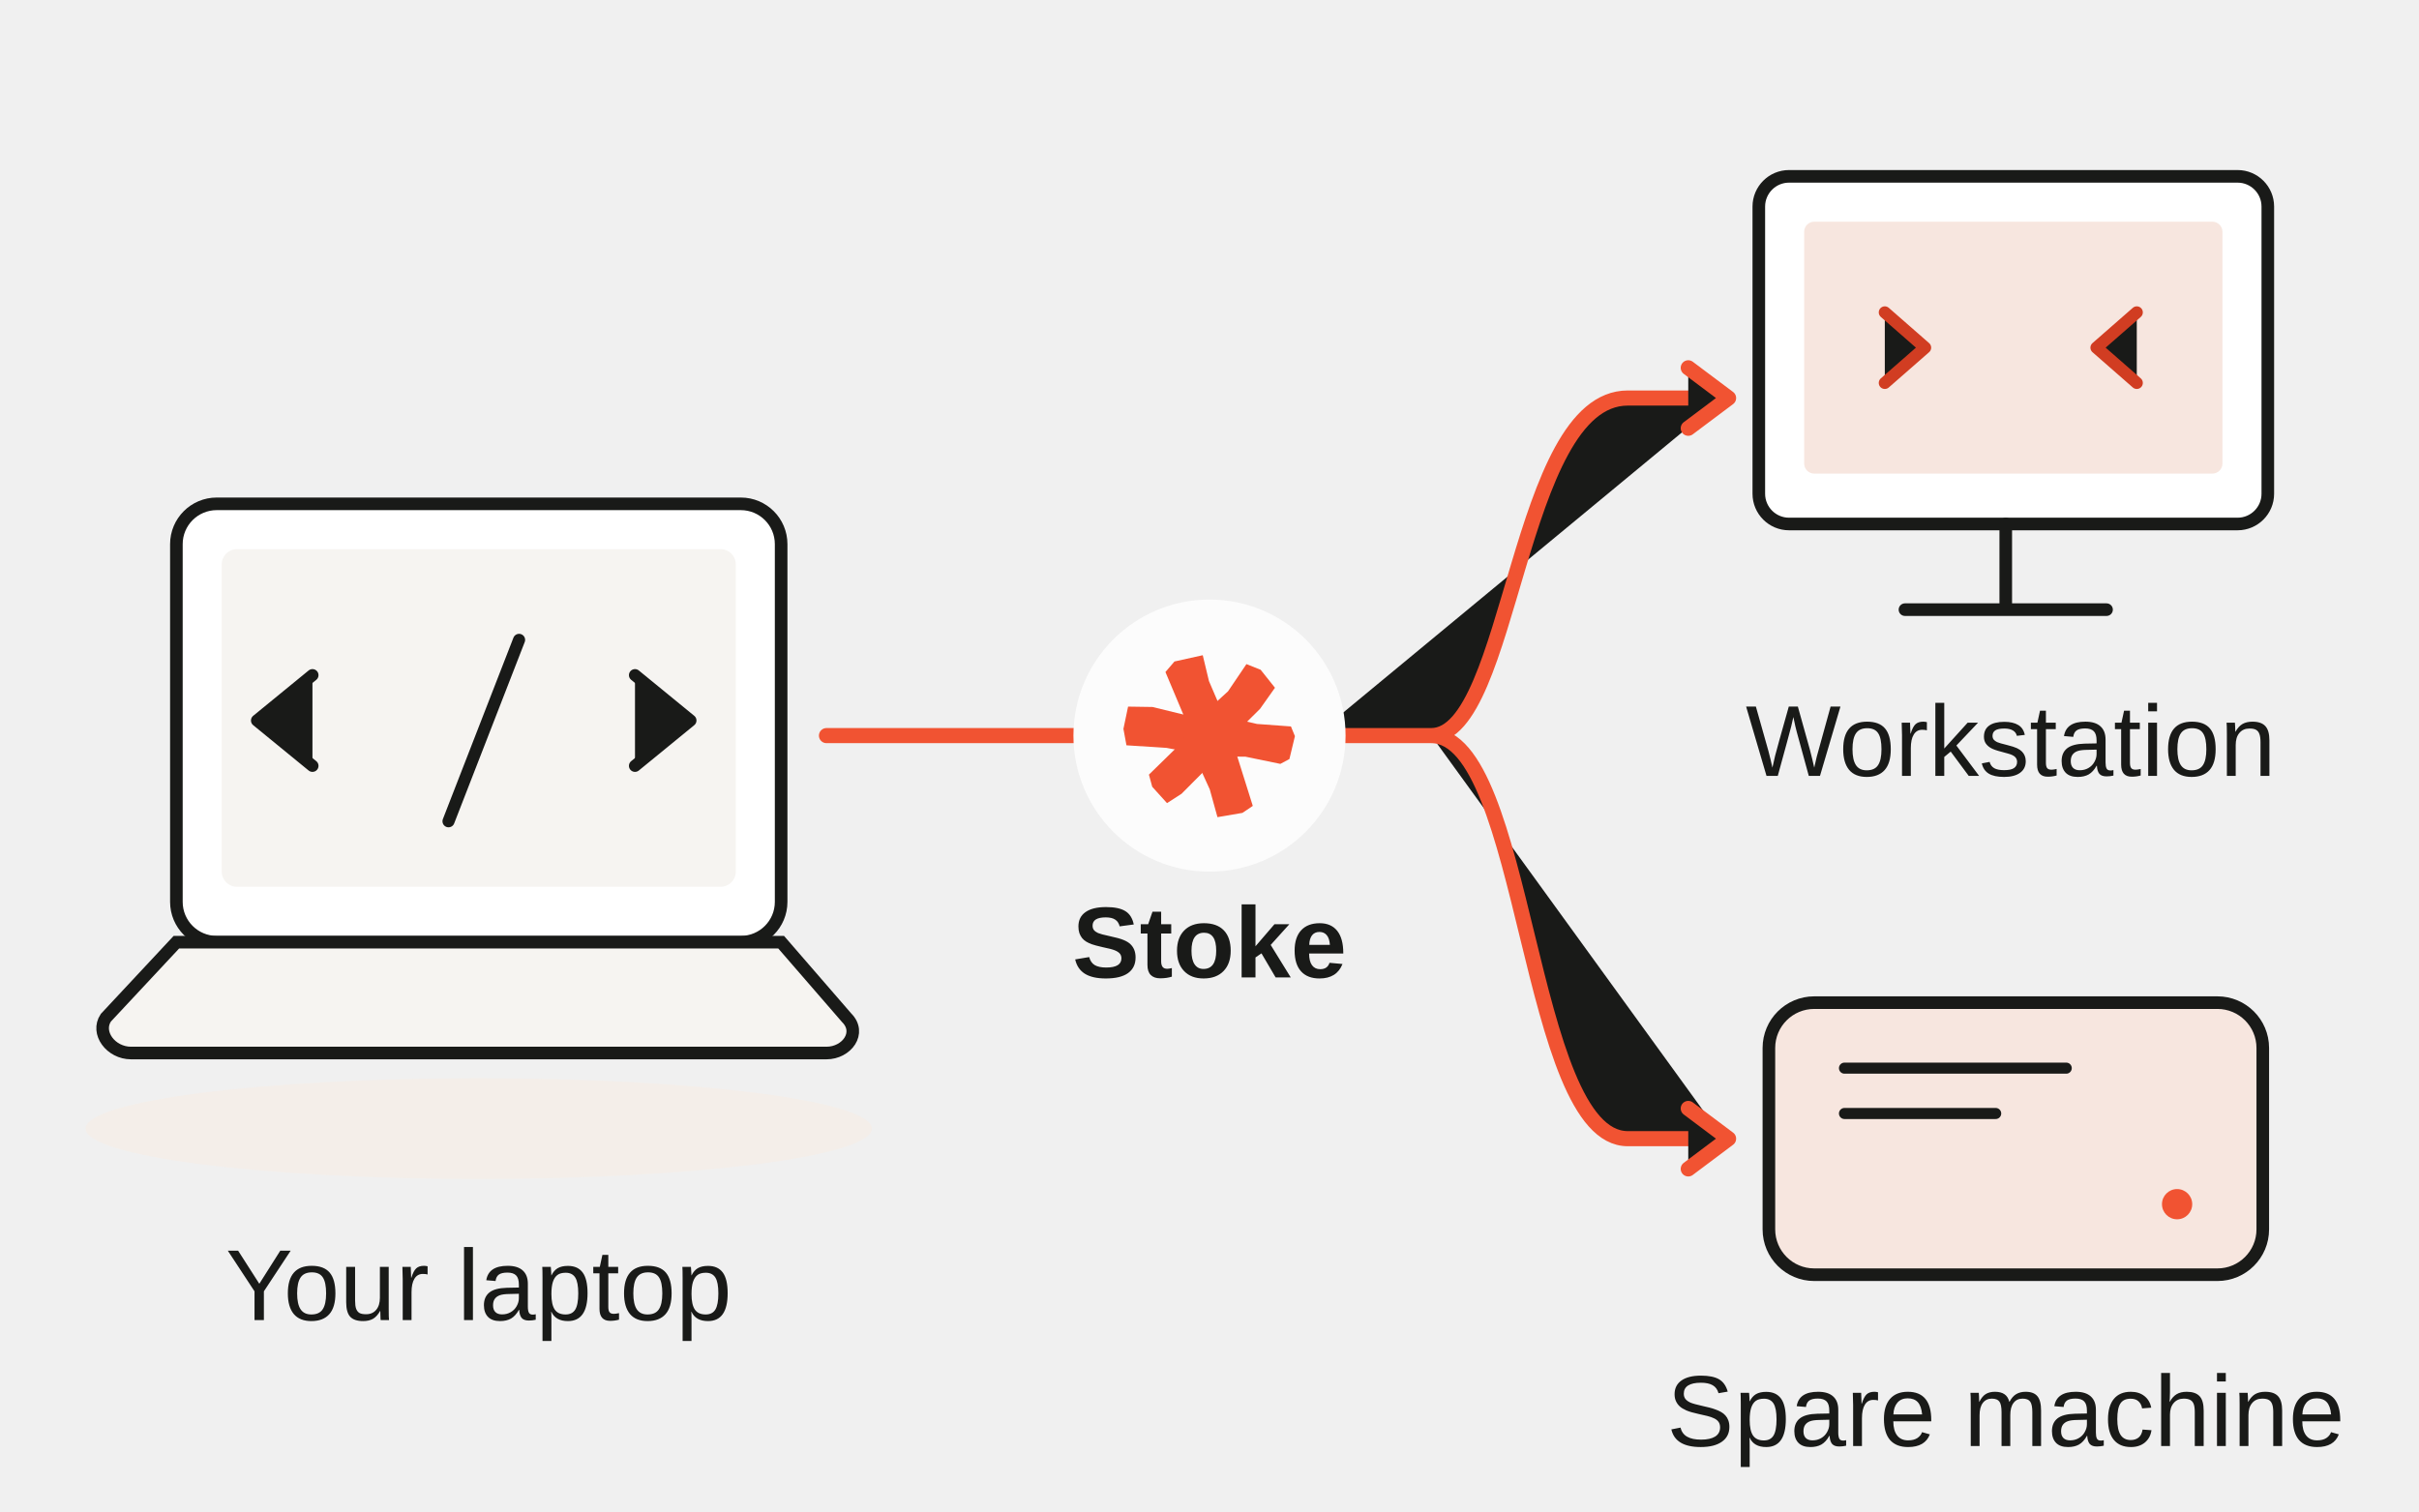
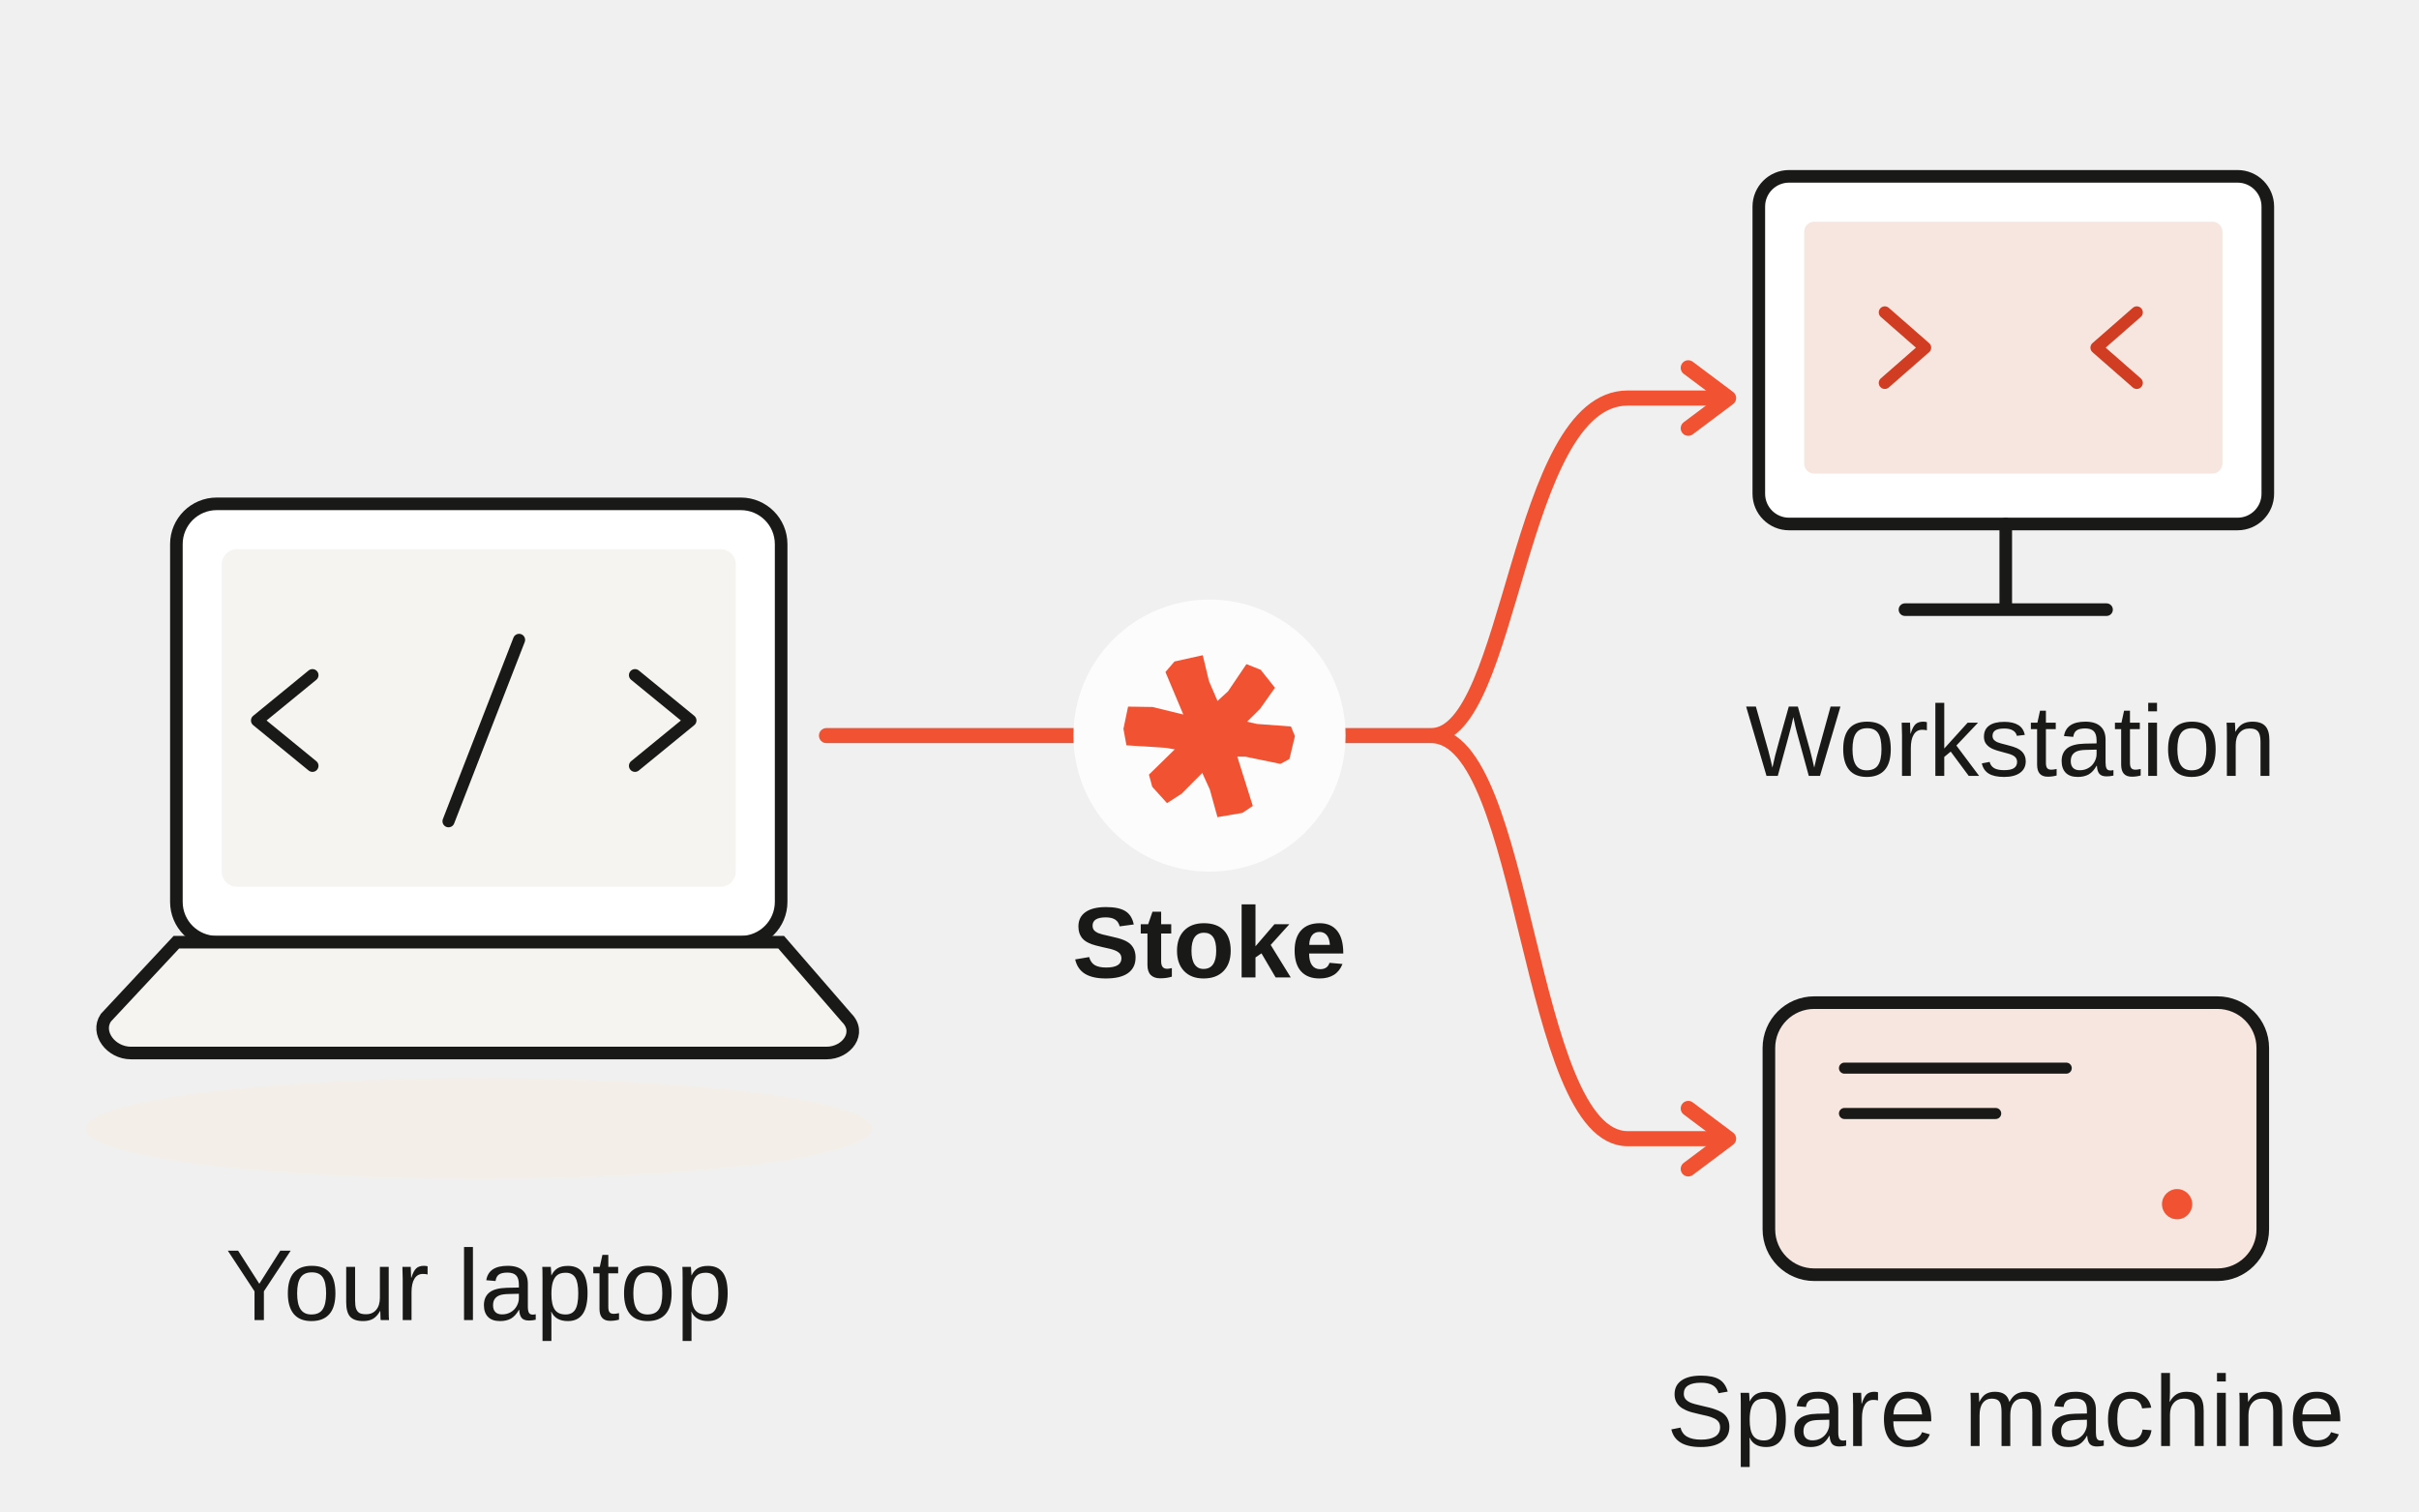
<svg xmlns="http://www.w3.org/2000/svg" width="1152" height="720" viewBox="0 0 480 300" fill="none">
  <g font-family="Sora,Arial,sans-serif" font-size="20" fill="#191A18">
-     <path d="M164 146H219M261 146H284C300 146 301 79 323 79H342M284 146C303 146 303 226 323 226H342" stroke="#F15332" stroke-width="3" stroke-linecap="round" />
-     <path d="m335 73 8 6-8 6m0 135 8 6-8 6" stroke="#F15332" stroke-width="3" stroke-linecap="round" stroke-linejoin="round" />
+     <path fill="none" d="M164 146H219M261 146H284C300 146 301 79 323 79H342M284 146C303 146 303 226 323 226H342" stroke="#F15332" stroke-width="3" stroke-linecap="round" />
+     <path fill="none" d="m335 73 8 6-8 6m0 135 8 6-8 6" stroke="#F15332" stroke-width="3" stroke-linecap="round" stroke-linejoin="round" />
    <ellipse cx="95" cy="224" rx="78" ry="10" fill="#F4EEE9" />
    <rect x="35" y="100" width="120" height="87" rx="8" fill="#FFF" stroke="#191A18" stroke-width="2.5" />
    <rect x="44" y="109" width="102" height="67" rx="3" fill="#F6F4F1" />
    <path d="M35 187 21 202C19 205 22 209 26 209H164C168 209 171 205 168 202L155 187Z" fill="#F6F4F1" stroke="#191A18" stroke-width="2.5" />
-     <path d="m62 134-11 9 11 9m64-18 11 9-11 9m-23-25-14 36" stroke="#191A18" stroke-width="2.4" stroke-linecap="round" stroke-linejoin="round" />
+     <path fill="none" d="m62 134-11 9 11 9m64-18 11 9-11 9m-23-25-14 36" stroke="#191A18" stroke-width="2.4" stroke-linecap="round" stroke-linejoin="round" />
    <text x="95" y="262" text-anchor="middle">Your laptop</text>
    <circle cx="240" cy="146" r="27" fill="#FCFCFC" />
    <g transform="translate(216 122) scale(1.5)" fill="#F15332">
      <path d="M5.229 12.164 L8.454 12.213 L13.335 13.404 L17.875 13.436 L22.276 14.458 L26.774 14.788 L27.300 16.073 L26.571 19.101 L25.371 19.741 L20.758 18.789 L16.218 18.757 L10.319 17.625 L5.014 17.284 L4.614 15.107 Z" />
      <path d="M15.108 5.364 L15.930 8.789 L18.024 13.667 L19.717 18.904 L21.727 25.302 L20.360 26.225 L17.054 26.790 L16.036 23.117 L13.664 17.914 L12.539 13.216 L10.171 7.586 L11.366 6.193 Z" />
      <path d="M24.661 9.669 L22.683 12.463 L18.914 16.201 L16.534 19.442 L12.297 23.700 L10.379 24.933 L8.424 22.770 L7.986 21.164 L11.354 17.872 L14.670 13.591 L18.454 10.136 L20.886 6.539 L22.766 7.290 Z" />
    </g>
    <text x="240" y="194" text-anchor="middle" font-weight="600">Stoke</text>
    <rect x="349" y="35" width="101" height="69" rx="6" fill="#FFF" stroke="#191A18" stroke-width="2.5" />
    <rect x="358" y="44" width="83" height="50" rx="2" fill="#F7E6DF" />
-     <path d="M398 104v17m-20 0h40" stroke="#191A18" stroke-width="2.5" stroke-linecap="round" />
-     <path d="m374 62 8 7-8 7m50-14-8 7 8 7" stroke="#D13D22" stroke-width="2.4" stroke-linecap="round" stroke-linejoin="round" />
+     <path fill="none" d="M398 104v17m-20 0h40" stroke="#191A18" stroke-width="2.5" stroke-linecap="round" />
+     <path fill="none" d="m374 62 8 7-8 7m50-14-8 7 8 7" stroke="#D13D22" stroke-width="2.4" stroke-linecap="round" stroke-linejoin="round" />
    <text x="399" y="154" text-anchor="middle">Workstation</text>
    <rect x="351" y="199" width="98" height="54" rx="9" fill="#F7E6DF" stroke="#191A18" stroke-width="2.5" />
-     <path d="M366 212h44m-44 9h30" stroke="#191A18" stroke-width="2.2" stroke-linecap="round" />
+     <path fill="none" d="M366 212h44m-44 9h30" stroke="#191A18" stroke-width="2.2" stroke-linecap="round" />
    <circle cx="432" cy="239" r="3" fill="#F15332" />
    <text x="398" y="287" text-anchor="middle">Spare machine</text>
  </g>
</svg>
